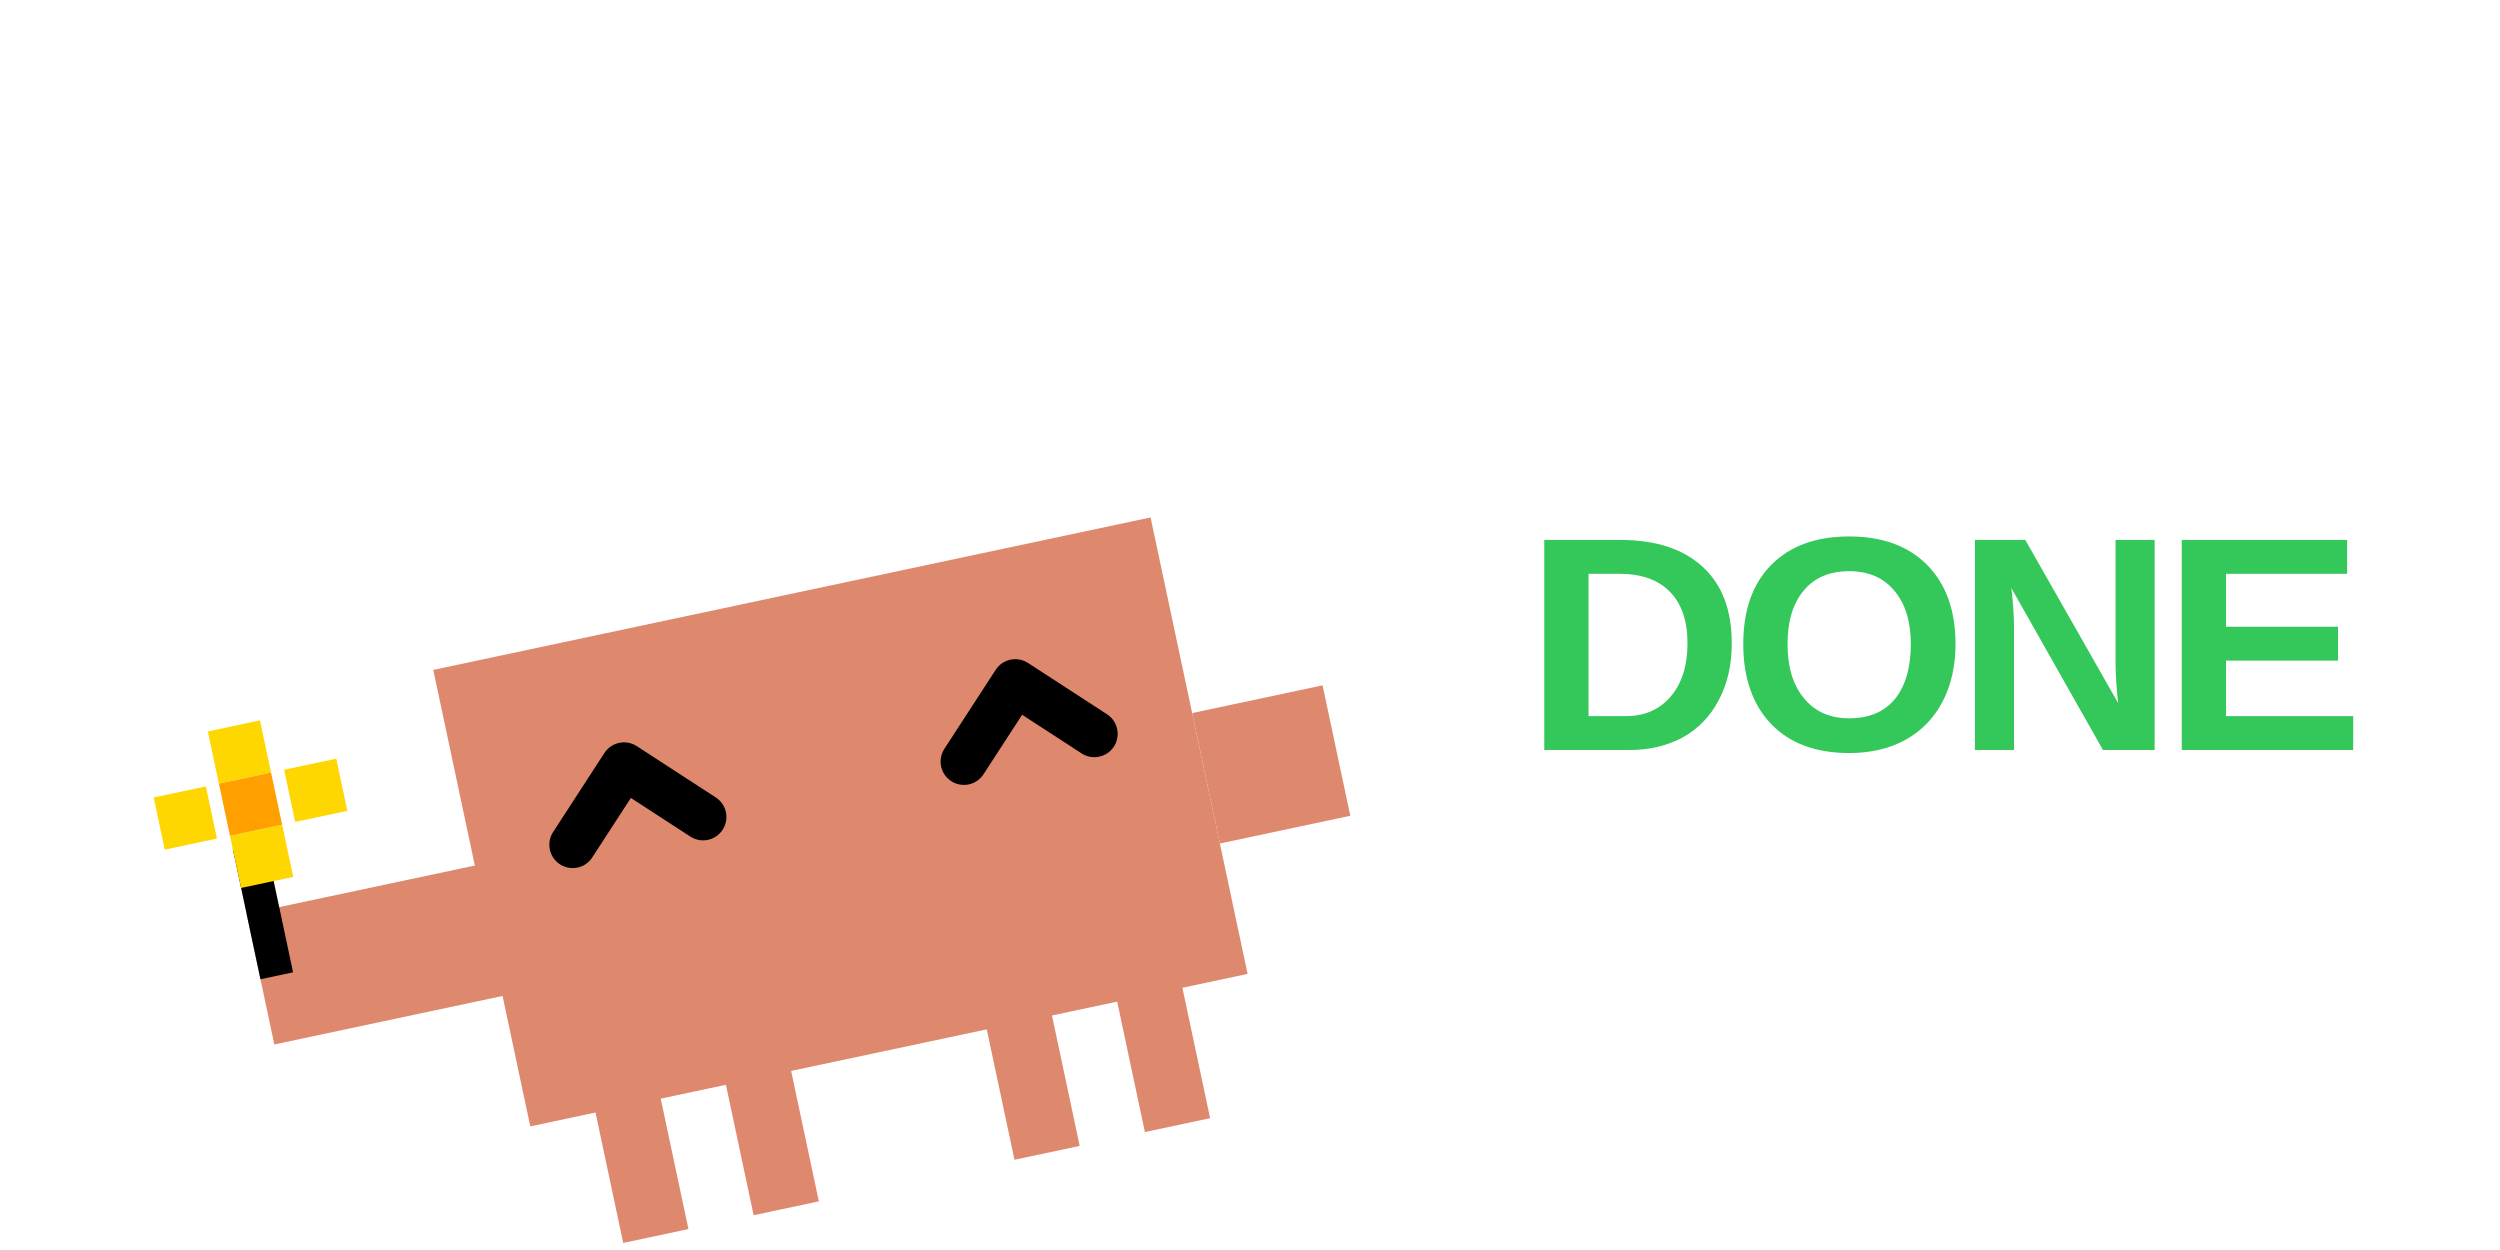
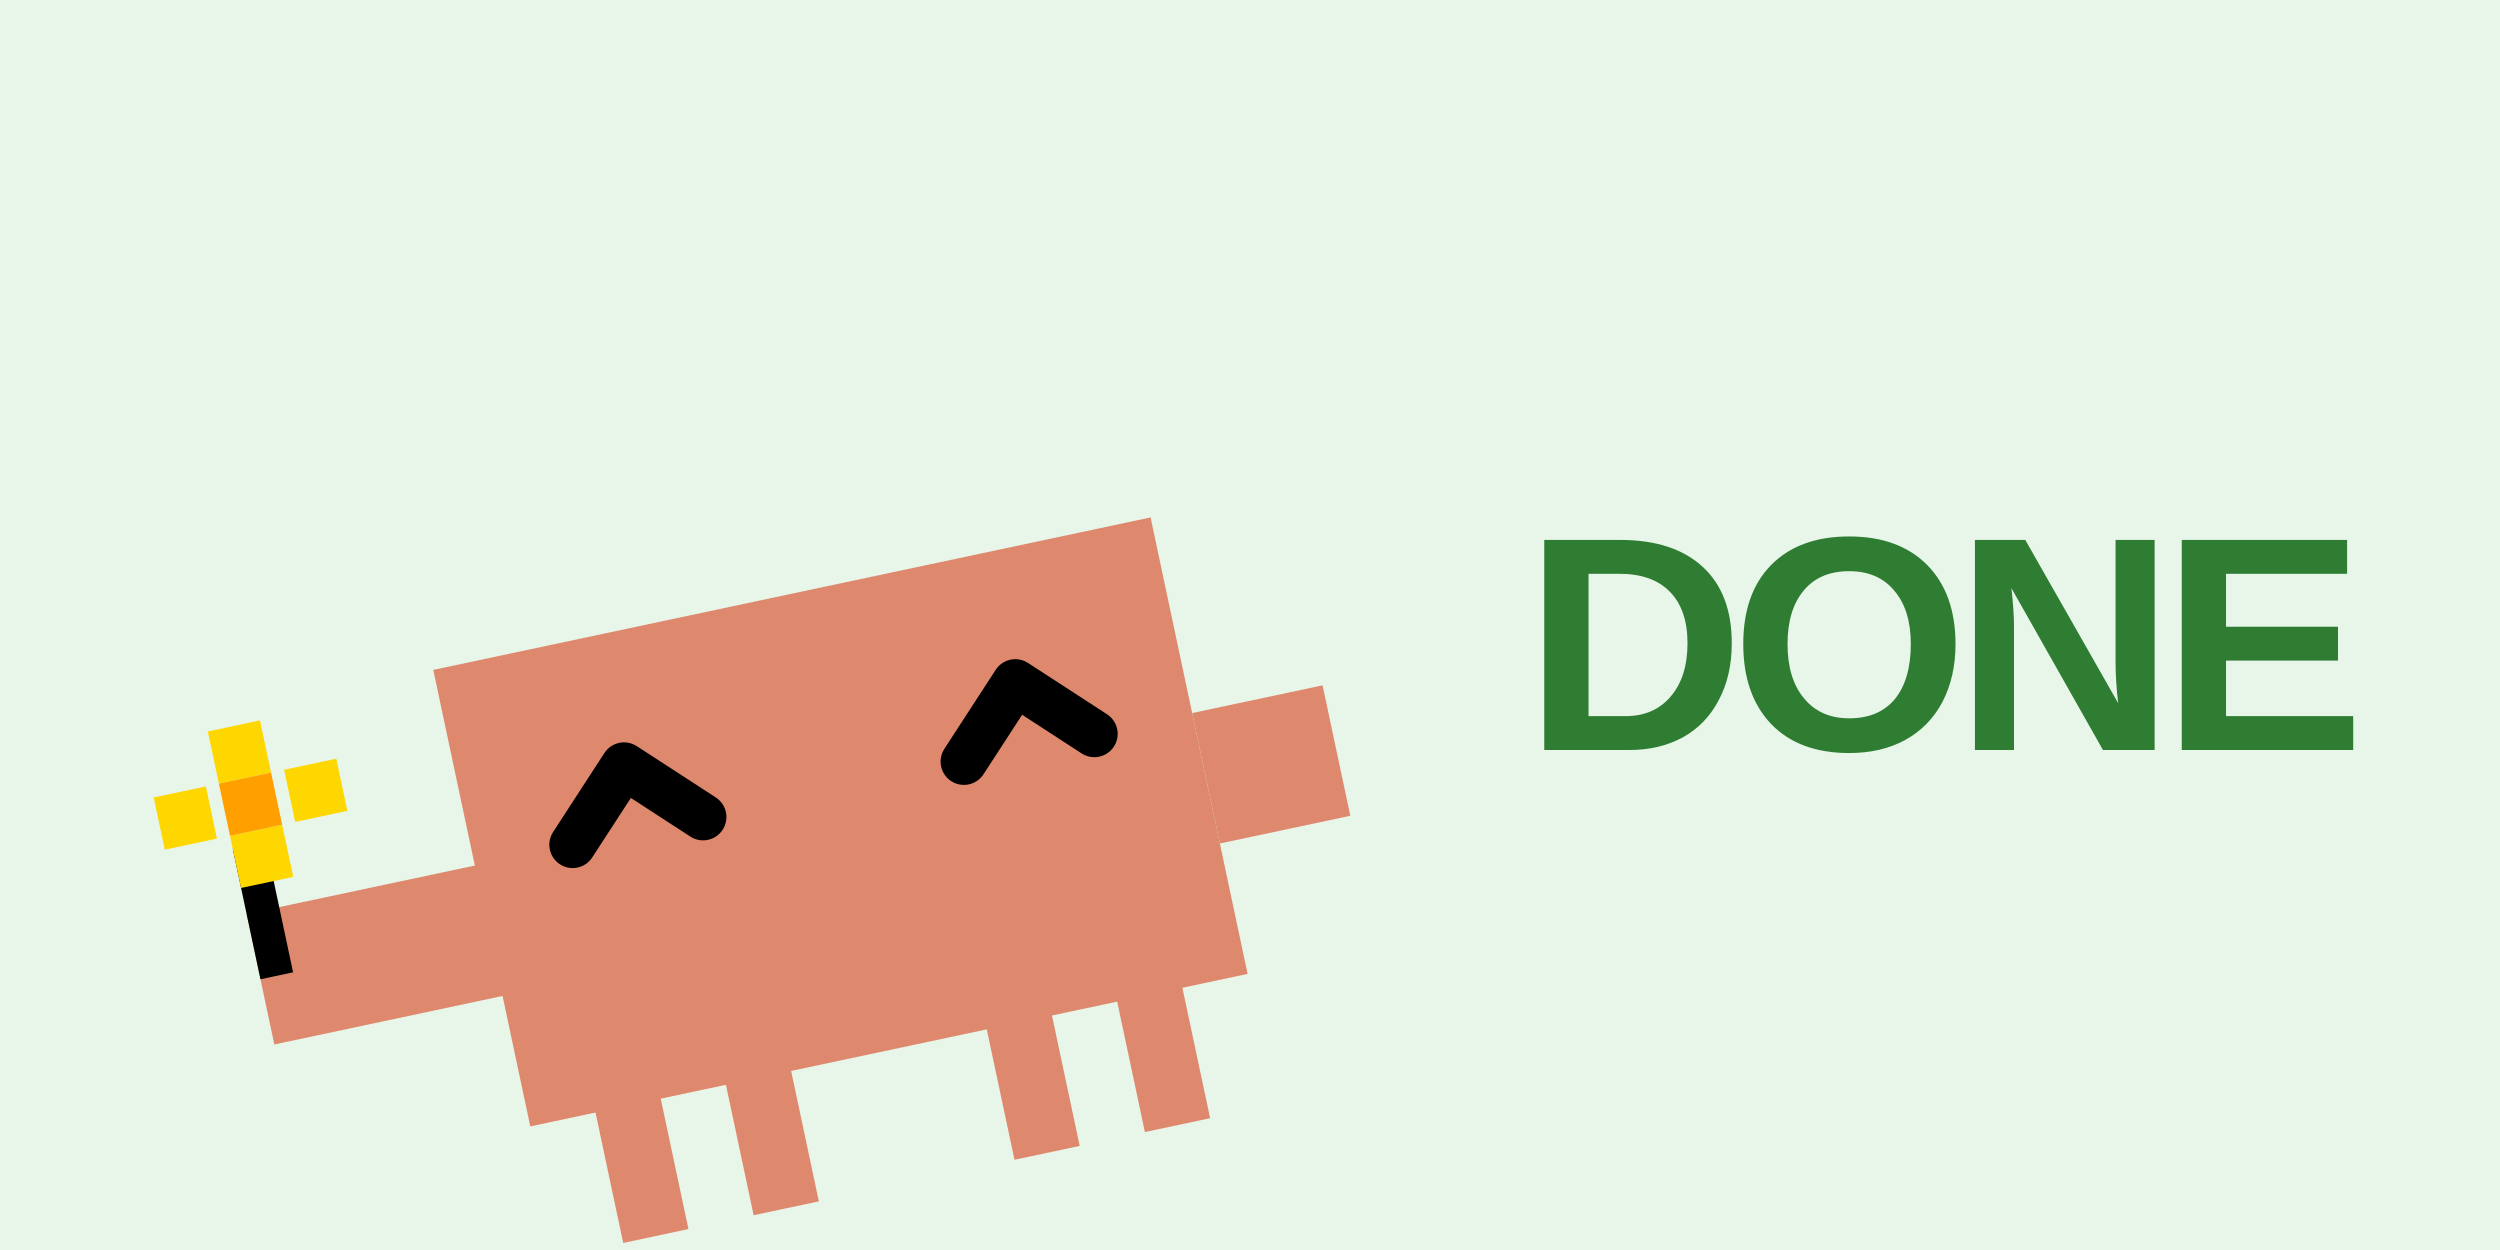
<svg xmlns="http://www.w3.org/2000/svg" viewBox="-15 -25 90 45">
  <defs>
    <style>
      .breathe-anim {
        transform-origin: 7.5px 13px;
        animation: breathe 3.2s infinite ease-in-out;
      }

      /* 开心挥手——快速来回挥 */
      .arm-happy {
        transform-origin: 2px 9px;
        animation: arm-happy-wave 0.4s infinite alternate ease-in-out;
      }

      /* ^^ 开心眯眼，偶尔完整眨一下 */
      .eyes-happy-blink {
        transform-origin: 7.5px 9px;
        animation: happy-blink 3s infinite ease-in-out;
      }

      /* 像素闪光：中心 + 4 个外围十字，各自错开闪烁 */
      .spark-center {
        opacity: 0;
        animation: flash-center 1.5s infinite step-end;
        animation-delay: var(--delay, 0s);
      }
      .spark-outer {
        opacity: 0;
        animation: flash-outer 1.5s infinite step-end;
        animation-delay: var(--delay, 0s);
      }

      /* DONE 标签：和其他状态一致的呼吸式闪烁 */
      .done-label {
        animation: done-pulse 3.2s ease-in-out infinite;
        transform-origin: 55px 0px;
      }

      @keyframes breathe {
        0%, 100% { transform: scale(1, 1) translate(0, 0); }
        50% { transform: scale(1.02, 0.98) translate(0, 0.5px); }
      }
      @keyframes arm-happy-wave {
        0% { transform: rotate(22deg); }
        100% { transform: rotate(-8deg); }
      }
      @keyframes happy-blink {
        0%, 12%, 30%, 42%, 100% { transform: scaleY(1); }
        6%  { transform: scaleY(0.1); }
        36% { transform: scaleY(0.1); }
      }
      @keyframes flash-center {
        0%   { opacity: 0; }
        10%  { opacity: 1; }
        30%  { opacity: 0; }
        100% { opacity: 0; }
      }
      @keyframes flash-outer {
        0%   { opacity: 0; }
        20%  { opacity: 1; }
        40%  { opacity: 0; }
        100% { opacity: 0; }
      }
      @keyframes done-pulse {
-         0%, 100% { opacity: 0.9; }
-         50%      { opacity: 0.45; }
+         0%, 100% { opacity: 1.0; }
+         50%      { opacity: 0.65; }
      }
    </style>
    <g id="px-sparkle">
      <rect class="spark-center" x="-0.5" y="-0.5" width="1" height="1" />
      <path class="spark-outer" d="M -0.5,-1.5 h1 v1 h-1 z                                    M -0.5,0.5 h1 v1 h-1 z                                    M -1.5,-0.5 h1 v1 h-1 z                                    M 0.5,-0.5 h1 v1 h-1 z" />
    </g>
  </defs>
+   <rect x="-15" y="-25" width="90" height="45" fill="#E8F5E9" />
  <g transform="translate(0, -18.5) scale(2.4)">
    <g transform="rotate(-12, 7.5, 15)">
      <g fill="#DE886D">
        <rect x="3" y="11" width="1" height="4" />
        <rect x="5" y="11" width="1" height="4" />
        <rect x="9" y="11" width="1" height="4" />
        <rect x="11" y="11" width="1" height="4" />
      </g>
      <g id="body-js">
        <g class="breathe-anim">
          <rect x="2" y="6" width="11" height="7" fill="#DE886D" />
          <g class="arm-happy">
            <rect x="-1.5" y="9" width="4.5" height="2" fill="#DE886D" />
            <rect x="-1.5" y="8" width="0.5" height="2" fill="#000000" />
            <rect x="-2.5" y="7" width="0.8" height="0.8" fill="#FFD700" />
            <rect x="-0.5" y="7" width="0.8" height="0.8" fill="#FFD700" />
            <rect x="-1.5" y="6.2" width="0.8" height="0.8" fill="#FFD700" />
            <rect x="-1.5" y="7.8" width="0.8" height="0.8" fill="#FFD700" />
            <rect x="-1.5" y="7" width="0.8" height="0.8" fill="#FFA000" />
          </g>
          <rect x="13" y="9" width="2" height="2" fill="#DE886D" />
          <g class="eyes-happy-blink">
            <g fill="none" stroke="#000000" stroke-width="0.7" stroke-linecap="round" stroke-linejoin="round">
              <polyline points="3.5,9 4.5,8 5.5,9" />
              <polyline points="9.5,9 10.5,8 11.5,9" />
            </g>
          </g>
        </g>
      </g>
    </g>
    <use href="#px-sparkle" x="-3" y="0" fill="#FFD700" style="--delay: 0s" />
    <use href="#px-sparkle" x="-6" y="6" fill="#FFA000" style="--delay: 0.4s" />
    <use href="#px-sparkle" x="7.5" y="-1" fill="#FFF59D" style="--delay: 0.8s" />
  </g>
  <g class="done-label">
-     <text x="55" y="2" text-anchor="middle" font-family="'Söhne', 'Helvetica Neue', Arial, sans-serif" font-size="11" font-weight="900" fill="#34C759" letter-spacing="-0.5">DONE</text>
+     <text x="55" y="2" text-anchor="middle" font-family="'Söhne', 'Helvetica Neue', Arial, sans-serif" font-size="11" font-weight="900" fill="#2E7D32" letter-spacing="-0.5">DONE</text>
  </g>
</svg>
